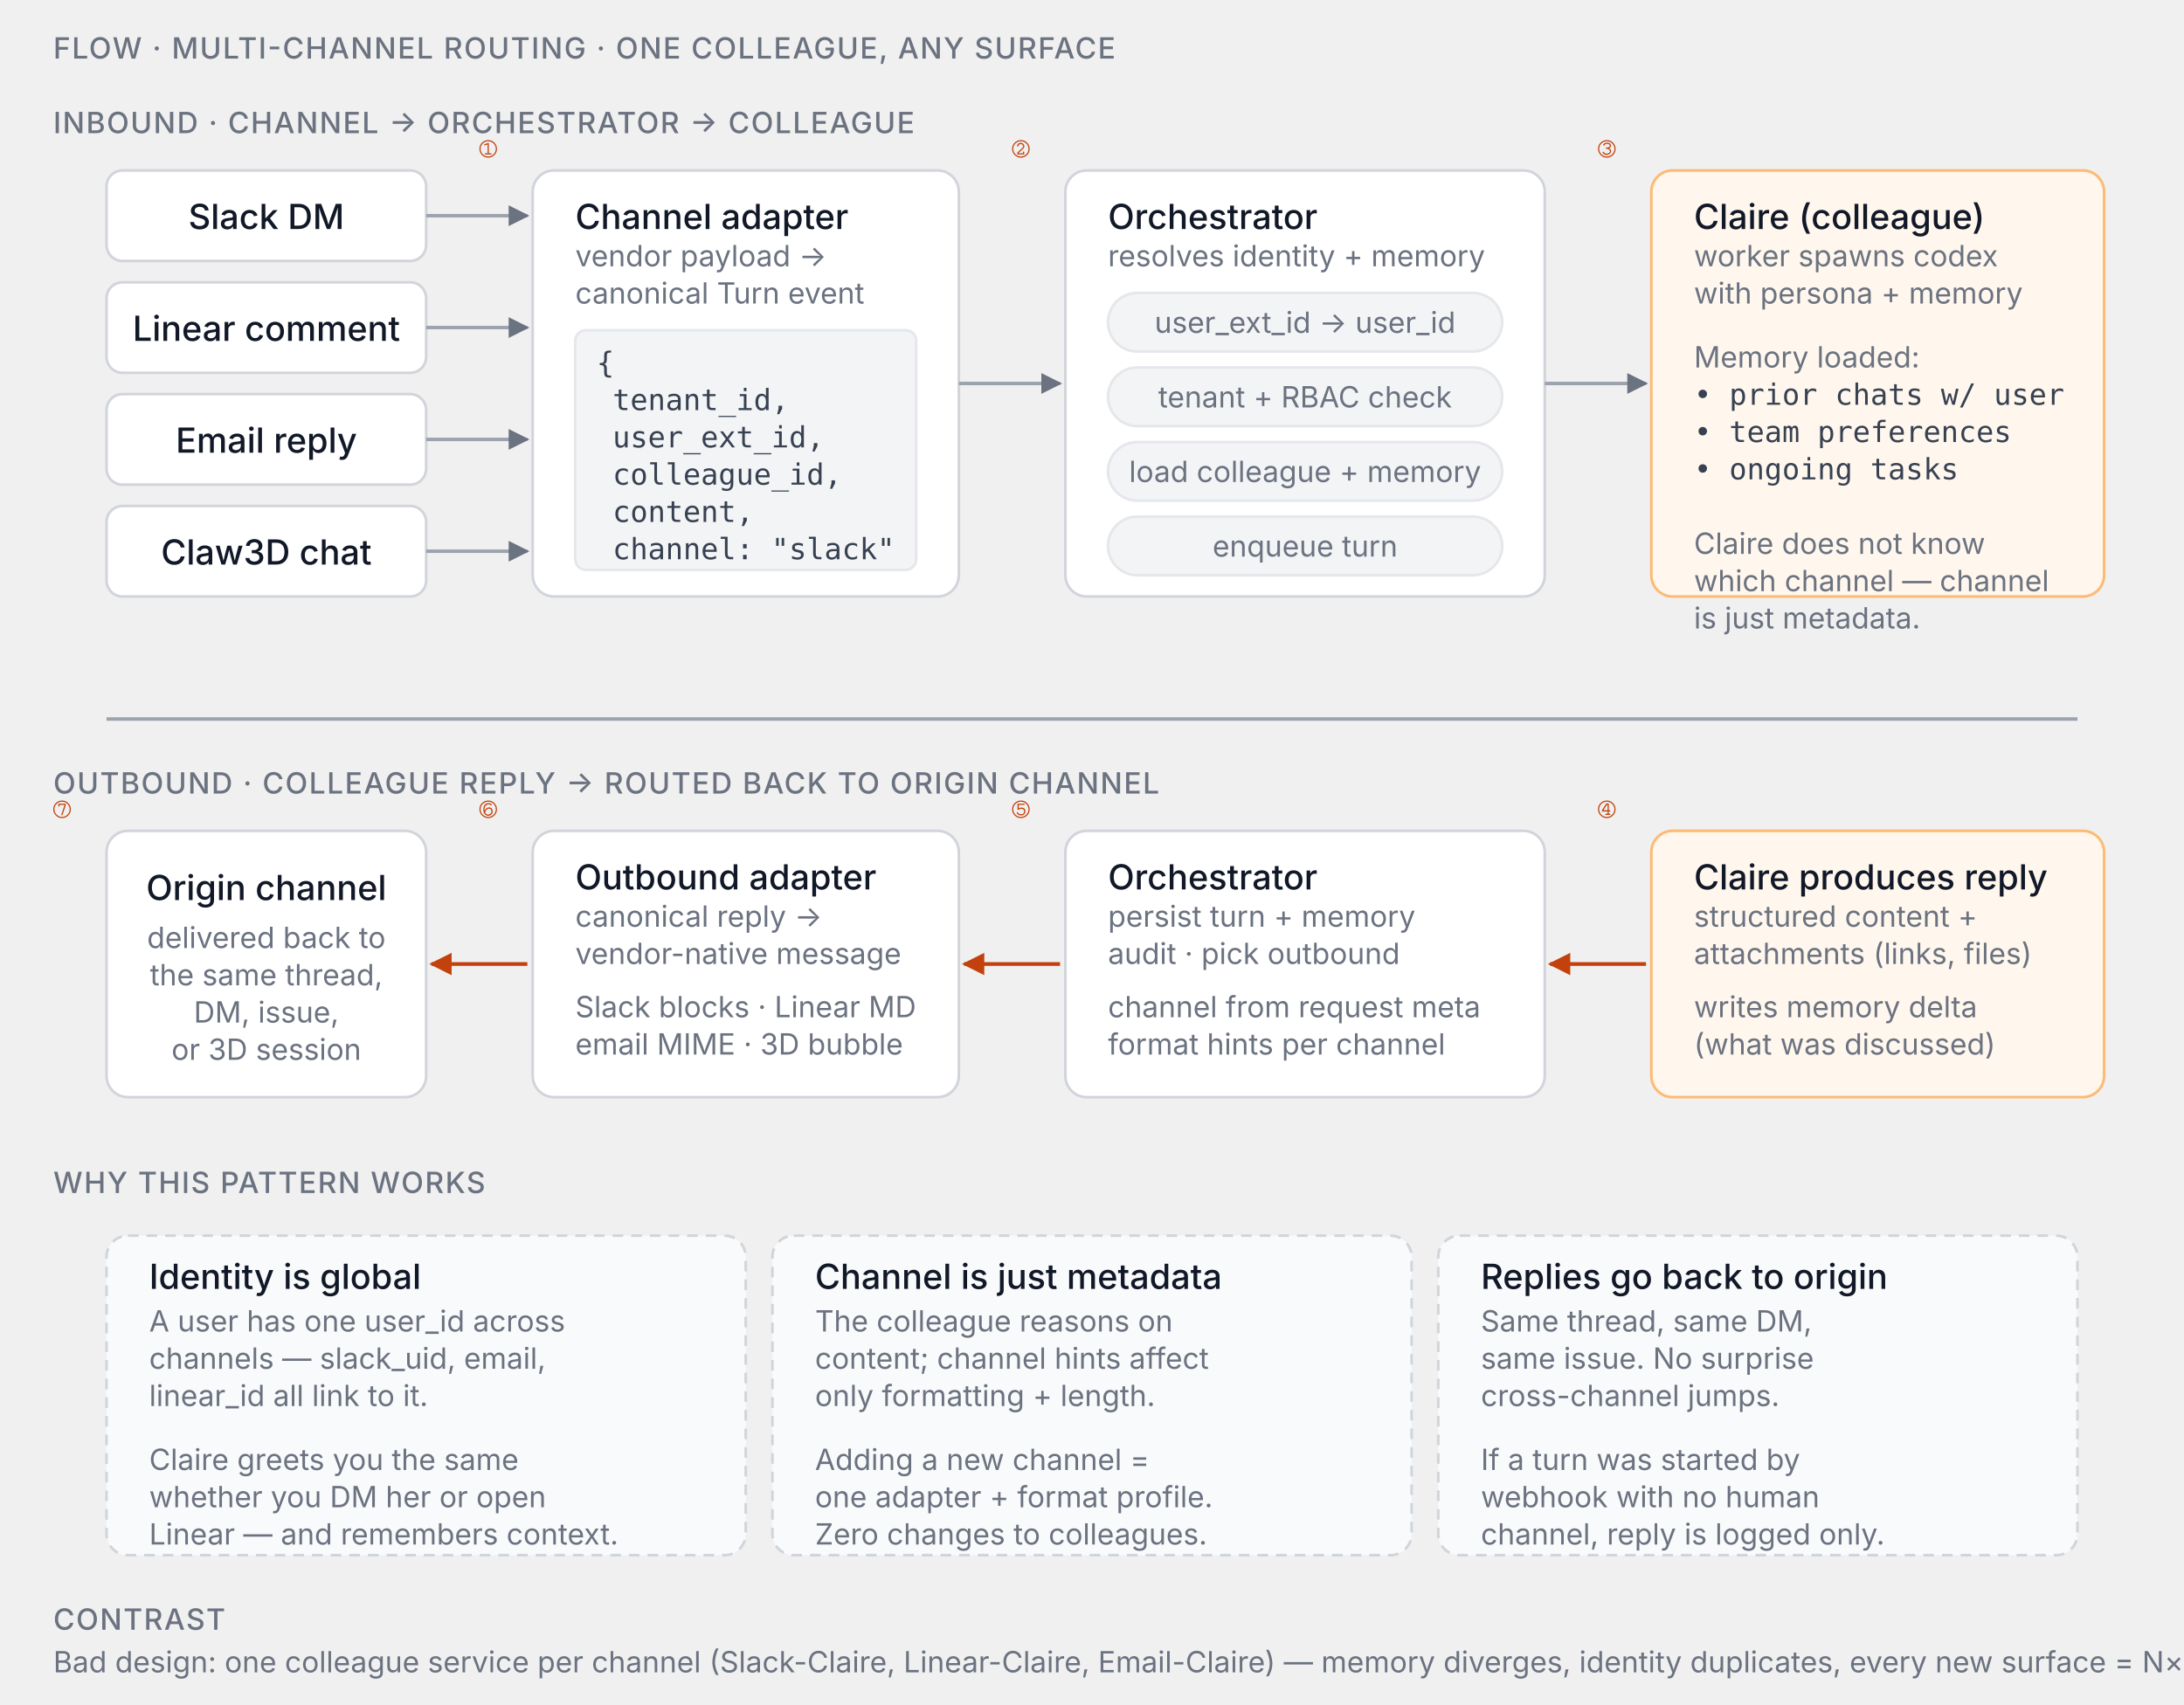
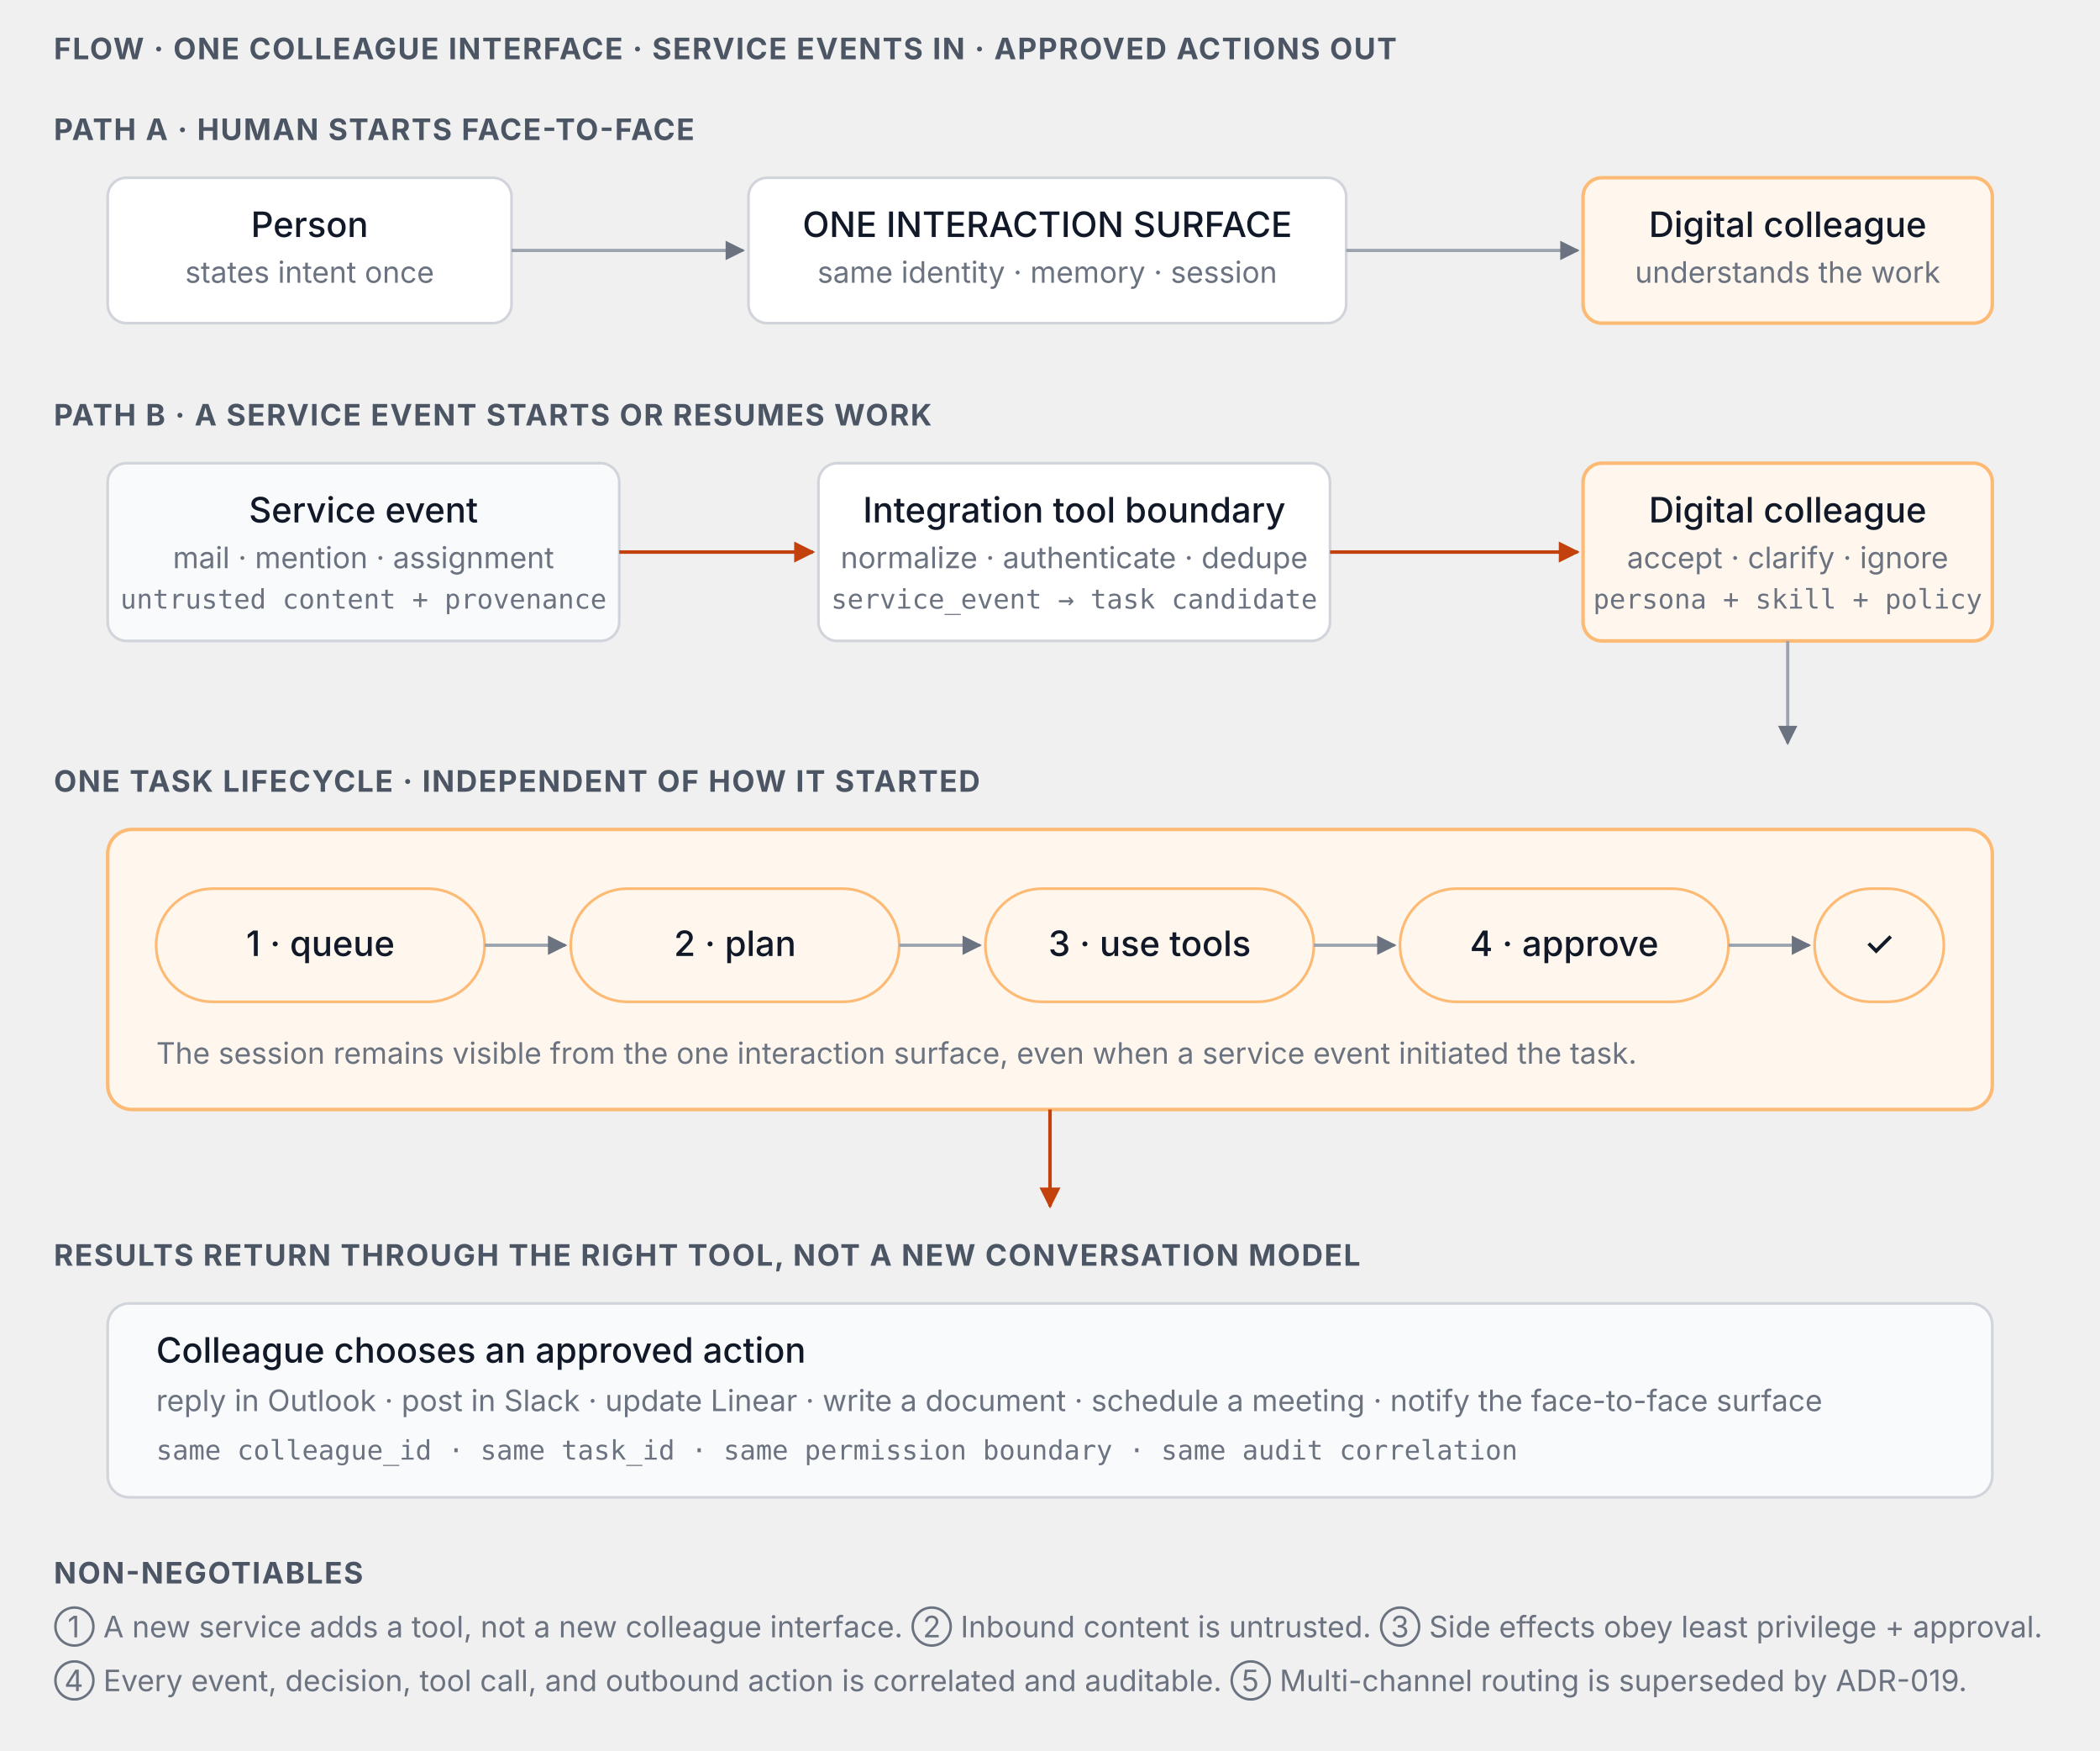
- <svg xmlns="http://www.w3.org/2000/svg" viewBox="0 0 820 640" role="img" font-family="ui-sans-serif, system-ui, -apple-system, sans-serif">
+ <svg xmlns="http://www.w3.org/2000/svg" viewBox="0 0 780 650" role="img" font-family="ui-sans-serif, system-ui, -apple-system, sans-serif">
  <defs>
    <marker id="arr" viewBox="0 0 10 10" refX="9" refY="5" markerWidth="6" markerHeight="6" orient="auto">
      <path d="M0,0 L10,5 L0,10 z" fill="#6b7280" />
    </marker>
-     <marker id="arrA" viewBox="0 0 10 10" refX="9" refY="5" markerWidth="6" markerHeight="6" orient="auto">
+     <marker id="arrAccent" viewBox="0 0 10 10" refX="9" refY="5" markerWidth="6" markerHeight="6" orient="auto">
      <path d="M0,0 L10,5 L0,10 z" fill="#c2410c" />
    </marker>
  </defs>
  <style>
    .label { font-size: 13px; font-weight: 500; fill: #111827; }
    .sub { font-size: 11px; fill: #6b7280; }
-     .mono { font-size: 11px; fill: #374151; font-family: ui-monospace, monospace; }
-     .tier { font-size: 11px; font-weight: 500; fill: #6b7280; letter-spacing: 0.5px; text-transform: uppercase; }
-     .edge { stroke: #9ca3af; stroke-width: 1.3; fill: none; }
-     .edgeA { stroke: #c2410c; stroke-width: 1.4; fill: none; }
+     .mono { font-size: 10px; fill: #6b7280; font-family: ui-monospace, monospace; }
+     .tier { font-size: 11px; font-weight: 700; fill: #4b5563; letter-spacing: 0.5px; }
+     .edge { stroke: #9ca3af; stroke-width: 1.2; fill: none; }
+     .edgeDash { stroke-dasharray: 4 3; }
+     .edgeAccent { stroke: #c2410c; stroke-width: 1.3; fill: none; }
    .box { fill: #ffffff; stroke: #d1d5db; stroke-width: 1; }
-     .boxAgent { fill: #fff7ed; stroke: #fdba74; stroke-width: 1; }
-     .boxShared { fill: #f9fafb; stroke: #d1d5db; stroke-dasharray: 4 3; stroke-width: 1; }
-     .pill { fill: #f3f4f6; stroke: #e5e7eb; stroke-width: 1; }
-     .stepNum { font-size: 11px; font-weight: 600; fill: #c2410c; font-family: ui-monospace, monospace; }
+     .boxAgent { fill: #fff7ed; stroke: #fdba74; stroke-width: 1.3; }
+     .boxShared { fill: #f9fafb; stroke: #d1d5db; stroke-width: 1; }
+     .pill { fill: #fff7ed; stroke: #fdba74; stroke-width: 1; }
  </style>
-   <text x="20" y="22" class="tier">FLOW · MULTI-CHANNEL ROUTING · ONE COLLEAGUE, ANY SURFACE</text>
-   <text x="20" y="50" class="tier">INBOUND · CHANNEL → ORCHESTRATOR → COLLEAGUE</text>
-   <rect x="40" y="64" width="120" height="34" rx="6" class="box" />
-   <text x="100" y="86" text-anchor="middle" class="label">Slack DM</text>
-   <rect x="40" y="106" width="120" height="34" rx="6" class="box" />
-   <text x="100" y="128" text-anchor="middle" class="label">Linear comment</text>
-   <rect x="40" y="148" width="120" height="34" rx="6" class="box" />
-   <text x="100" y="170" text-anchor="middle" class="label">Email reply</text>
-   <rect x="40" y="190" width="120" height="34" rx="6" class="box" />
-   <text x="100" y="212" text-anchor="middle" class="label">Claw3D chat</text>
-   <rect x="200" y="64" width="160" height="160" rx="8" class="box" />
-   <text x="216" y="86" class="label">Channel adapter</text>
-   <text x="216" y="100" class="sub">vendor payload →</text>
-   <text x="216" y="114" class="sub">canonical Turn event</text>
-   <rect x="216" y="124" width="128" height="90" rx="4" class="pill" />
-   <text x="224" y="140" class="mono">{</text>
-   <text x="230" y="154" class="mono">tenant_id,</text>
-   <text x="230" y="168" class="mono">user_ext_id,</text>
-   <text x="230" y="182" class="mono">colleague_id,</text>
-   <text x="230" y="196" class="mono">content,</text>
-   <text x="230" y="210" class="mono">channel: "slack"</text>
-   <line x1="160" y1="81" x2="198" y2="81" class="edge" marker-end="url(#arr)" />
-   <line x1="160" y1="123" x2="198" y2="123" class="edge" marker-end="url(#arr)" />
-   <line x1="160" y1="165" x2="198" y2="165" class="edge" marker-end="url(#arr)" />
-   <line x1="160" y1="207" x2="198" y2="207" class="edge" marker-end="url(#arr)" />
-   <rect x="400" y="64" width="180" height="160" rx="8" class="box" />
-   <text x="416" y="86" class="label">Orchestrator</text>
-   <text x="416" y="100" class="sub">resolves identity + memory</text>
-   <rect x="416" y="110" width="148" height="22" rx="11" class="pill" />
-   <text x="490" y="125" text-anchor="middle" class="sub">user_ext_id → user_id</text>
-   <rect x="416" y="138" width="148" height="22" rx="11" class="pill" />
-   <text x="490" y="153" text-anchor="middle" class="sub">tenant + RBAC check</text>
-   <rect x="416" y="166" width="148" height="22" rx="11" class="pill" />
-   <text x="490" y="181" text-anchor="middle" class="sub">load colleague + memory</text>
-   <rect x="416" y="194" width="148" height="22" rx="11" class="pill" />
-   <text x="490" y="209" text-anchor="middle" class="sub">enqueue turn</text>
-   <line x1="360" y1="144" x2="398" y2="144" class="edge" marker-end="url(#arr)" />
-   <rect x="620" y="64" width="170" height="160" rx="8" class="boxAgent" />
-   <text x="636" y="86" class="label">Claire (colleague)</text>
-   <text x="636" y="100" class="sub">worker spawns codex</text>
-   <text x="636" y="114" class="sub">with persona + memory</text>
-   <text x="636" y="138" class="sub">Memory loaded:</text>
-   <text x="636" y="152" class="mono">• prior chats w/ user</text>
-   <text x="636" y="166" class="mono">• team preferences</text>
-   <text x="636" y="180" class="mono">• ongoing tasks</text>
-   <text x="636" y="208" class="sub">Claire does not know</text>
-   <text x="636" y="222" class="sub">which channel — channel</text>
-   <text x="636" y="236" class="sub">is just metadata.</text>
-   <line x1="580" y1="144" x2="618" y2="144" class="edge" marker-end="url(#arr)" />
-   <text x="180" y="58" class="stepNum">①</text>
-   <text x="380" y="58" class="stepNum">②</text>
-   <text x="600" y="58" class="stepNum">③</text>
-   <line x1="40" y1="270" x2="780" y2="270" class="edge" />
-   <text x="20" y="298" class="tier">OUTBOUND · COLLEAGUE REPLY → ROUTED BACK TO ORIGIN CHANNEL</text>
-   <rect x="620" y="312" width="170" height="100" rx="8" class="boxAgent" />
-   <text x="636" y="334" class="label">Claire produces reply</text>
-   <text x="636" y="348" class="sub">structured content +</text>
-   <text x="636" y="362" class="sub">attachments (links, files)</text>
-   <text x="636" y="382" class="sub">writes memory delta</text>
-   <text x="636" y="396" class="sub">(what was discussed)</text>
-   <rect x="400" y="312" width="180" height="100" rx="8" class="box" />
-   <text x="416" y="334" class="label">Orchestrator</text>
-   <text x="416" y="348" class="sub">persist turn + memory</text>
-   <text x="416" y="362" class="sub">audit · pick outbound</text>
-   <text x="416" y="382" class="sub">channel from request meta</text>
-   <text x="416" y="396" class="sub">format hints per channel</text>
-   <rect x="200" y="312" width="160" height="100" rx="8" class="box" />
-   <text x="216" y="334" class="label">Outbound adapter</text>
-   <text x="216" y="348" class="sub">canonical reply →</text>
-   <text x="216" y="362" class="sub">vendor-native message</text>
-   <text x="216" y="382" class="sub">Slack blocks · Linear MD</text>
-   <text x="216" y="396" class="sub">email MIME · 3D bubble</text>
-   <rect x="40" y="312" width="120" height="100" rx="8" class="box" />
-   <text x="100" y="338" text-anchor="middle" class="label">Origin channel</text>
-   <text x="100" y="356" text-anchor="middle" class="sub">delivered back to</text>
-   <text x="100" y="370" text-anchor="middle" class="sub">the same thread,</text>
-   <text x="100" y="384" text-anchor="middle" class="sub">DM, issue,</text>
-   <text x="100" y="398" text-anchor="middle" class="sub">or 3D session</text>
-   <line x1="618" y1="362" x2="582" y2="362" class="edgeA" marker-end="url(#arrA)" />
-   <line x1="398" y1="362" x2="362" y2="362" class="edgeA" marker-end="url(#arrA)" />
-   <line x1="198" y1="362" x2="162" y2="362" class="edgeA" marker-end="url(#arrA)" />
-   <text x="600" y="306" class="stepNum">④</text>
-   <text x="380" y="306" class="stepNum">⑤</text>
-   <text x="180" y="306" class="stepNum">⑥</text>
-   <text x="20" y="306" class="stepNum">⑦</text>
-   <text x="20" y="448" class="tier">WHY THIS PATTERN WORKS</text>
-   <rect x="40" y="464" width="240" height="120" rx="8" class="boxShared" />
-   <text x="56" y="484" class="label">Identity is global</text>
-   <text x="56" y="500" class="sub">A user has one user_id across</text>
-   <text x="56" y="514" class="sub">channels — slack_uid, email,</text>
-   <text x="56" y="528" class="sub">linear_id all link to it.</text>
-   <text x="56" y="552" class="sub">Claire greets you the same</text>
-   <text x="56" y="566" class="sub">whether you DM her or open</text>
-   <text x="56" y="580" class="sub">Linear — and remembers context.</text>
-   <rect x="290" y="464" width="240" height="120" rx="8" class="boxShared" />
-   <text x="306" y="484" class="label">Channel is just metadata</text>
-   <text x="306" y="500" class="sub">The colleague reasons on</text>
-   <text x="306" y="514" class="sub">content; channel hints affect</text>
-   <text x="306" y="528" class="sub">only formatting + length.</text>
-   <text x="306" y="552" class="sub">Adding a new channel =</text>
-   <text x="306" y="566" class="sub">one adapter + format profile.</text>
-   <text x="306" y="580" class="sub">Zero changes to colleagues.</text>
-   <rect x="540" y="464" width="240" height="120" rx="8" class="boxShared" />
-   <text x="556" y="484" class="label">Replies go back to origin</text>
-   <text x="556" y="500" class="sub">Same thread, same DM,</text>
-   <text x="556" y="514" class="sub">same issue. No surprise</text>
-   <text x="556" y="528" class="sub">cross-channel jumps.</text>
-   <text x="556" y="552" class="sub">If a turn was started by</text>
-   <text x="556" y="566" class="sub">webhook with no human</text>
-   <text x="556" y="580" class="sub">channel, reply is logged only.</text>
-   <text x="20" y="612" class="tier">CONTRAST</text>
-   <text x="20" y="628" class="sub">Bad design: one colleague service per channel (Slack-Claire, Linear-Claire, Email-Claire) — memory diverges, identity duplicates, every new surface = N×services.</text>
+   <text x="20" y="22" class="tier">FLOW · ONE COLLEAGUE INTERFACE · SERVICE EVENTS IN · APPROVED ACTIONS OUT</text>
+   <text x="20" y="52" class="tier">PATH A · HUMAN STARTS FACE-TO-FACE</text>
+   <rect x="40" y="66" width="150" height="54" rx="7" class="box" />
+   <text x="115" y="88" text-anchor="middle" class="label">Person</text>
+   <text x="115" y="105" text-anchor="middle" class="sub">states intent once</text>
+   <line x1="190" y1="93" x2="276" y2="93" class="edge" marker-end="url(#arr)" />
+   <rect x="278" y="66" width="222" height="54" rx="7" class="box" />
+   <text x="389" y="88" text-anchor="middle" class="label">ONE INTERACTION SURFACE</text>
+   <text x="389" y="105" text-anchor="middle" class="sub">same identity · memory · session</text>
+   <line x1="500" y1="93" x2="586" y2="93" class="edge" marker-end="url(#arr)" />
+   <rect x="588" y="66" width="152" height="54" rx="7" class="boxAgent" />
+   <text x="664" y="88" text-anchor="middle" class="label">Digital colleague</text>
+   <text x="664" y="105" text-anchor="middle" class="sub">understands the work</text>
+   <text x="20" y="158" class="tier">PATH B · A SERVICE EVENT STARTS OR RESUMES WORK</text>
+   <rect x="40" y="172" width="190" height="66" rx="7" class="boxShared" />
+   <text x="135" y="194" text-anchor="middle" class="label">Service event</text>
+   <text x="135" y="211" text-anchor="middle" class="sub">mail · mention · assignment</text>
+   <text x="135" y="226" text-anchor="middle" class="mono">untrusted content + provenance</text>
+   <line x1="230" y1="205" x2="302" y2="205" class="edgeAccent" marker-end="url(#arrAccent)" />
+   <rect x="304" y="172" width="190" height="66" rx="7" class="box" />
+   <text x="399" y="194" text-anchor="middle" class="label">Integration tool boundary</text>
+   <text x="399" y="211" text-anchor="middle" class="sub">normalize · authenticate · dedupe</text>
+   <text x="399" y="226" text-anchor="middle" class="mono">service_event → task candidate</text>
+   <line x1="494" y1="205" x2="586" y2="205" class="edgeAccent" marker-end="url(#arrAccent)" />
+   <rect x="588" y="172" width="152" height="66" rx="7" class="boxAgent" />
+   <text x="664" y="194" text-anchor="middle" class="label">Digital colleague</text>
+   <text x="664" y="211" text-anchor="middle" class="sub">accept · clarify · ignore</text>
+   <text x="664" y="226" text-anchor="middle" class="mono">persona + skill + policy</text>
+   <line x1="664" y1="238" x2="664" y2="276" class="edge" marker-end="url(#arr)" />
+   <text x="20" y="294" class="tier">ONE TASK LIFECYCLE · INDEPENDENT OF HOW IT STARTED</text>
+   <rect x="40" y="308" width="700" height="104" rx="9" class="boxAgent" />
+   <rect x="58" y="330" width="122" height="42" rx="21" class="pill" />
+   <text x="119" y="355" text-anchor="middle" class="label">1 · queue</text>
+   <line x1="180" y1="351" x2="210" y2="351" class="edge" marker-end="url(#arr)" />
+   <rect x="212" y="330" width="122" height="42" rx="21" class="pill" />
+   <text x="273" y="355" text-anchor="middle" class="label">2 · plan</text>
+   <line x1="334" y1="351" x2="364" y2="351" class="edge" marker-end="url(#arr)" />
+   <rect x="366" y="330" width="122" height="42" rx="21" class="pill" />
+   <text x="427" y="355" text-anchor="middle" class="label">3 · use tools</text>
+   <line x1="488" y1="351" x2="518" y2="351" class="edge" marker-end="url(#arr)" />
+   <rect x="520" y="330" width="122" height="42" rx="21" class="pill" />
+   <text x="581" y="355" text-anchor="middle" class="label">4 · approve</text>
+   <line x1="642" y1="351" x2="672" y2="351" class="edge" marker-end="url(#arr)" />
+   <rect x="674" y="330" width="48" height="42" rx="21" class="pill" />
+   <text x="698" y="355" text-anchor="middle" class="label">✓</text>
+   <text x="58" y="395" class="sub">The session remains visible from the one interaction surface, even when a service event initiated the task.</text>
+   <line x1="390" y1="412" x2="390" y2="448" class="edgeAccent" marker-end="url(#arrAccent)" />
+   <text x="20" y="470" class="tier">RESULTS RETURN THROUGH THE RIGHT TOOL, NOT A NEW CONVERSATION MODEL</text>
+   <rect x="40" y="484" width="700" height="72" rx="8" class="boxShared" />
+   <text x="58" y="506" class="label">Colleague chooses an approved action</text>
+   <text x="58" y="524" class="sub">reply in Outlook · post in Slack · update Linear · write a document · schedule a meeting · notify the face-to-face surface</text>
+   <text x="58" y="542" class="mono">same colleague_id · same task_id · same permission boundary · same audit correlation</text>
+   <text x="20" y="588" class="tier">NON-NEGOTIABLES</text>
+   <text x="20" y="608" class="sub">① A new service adds a tool, not a new colleague interface.  ② Inbound content is untrusted.  ③ Side effects obey least privilege + approval.</text>
+   <text x="20" y="628" class="sub">④ Every event, decision, tool call, and outbound action is correlated and auditable.  ⑤ Multi-channel routing is superseded by ADR-019.</text>
</svg>
